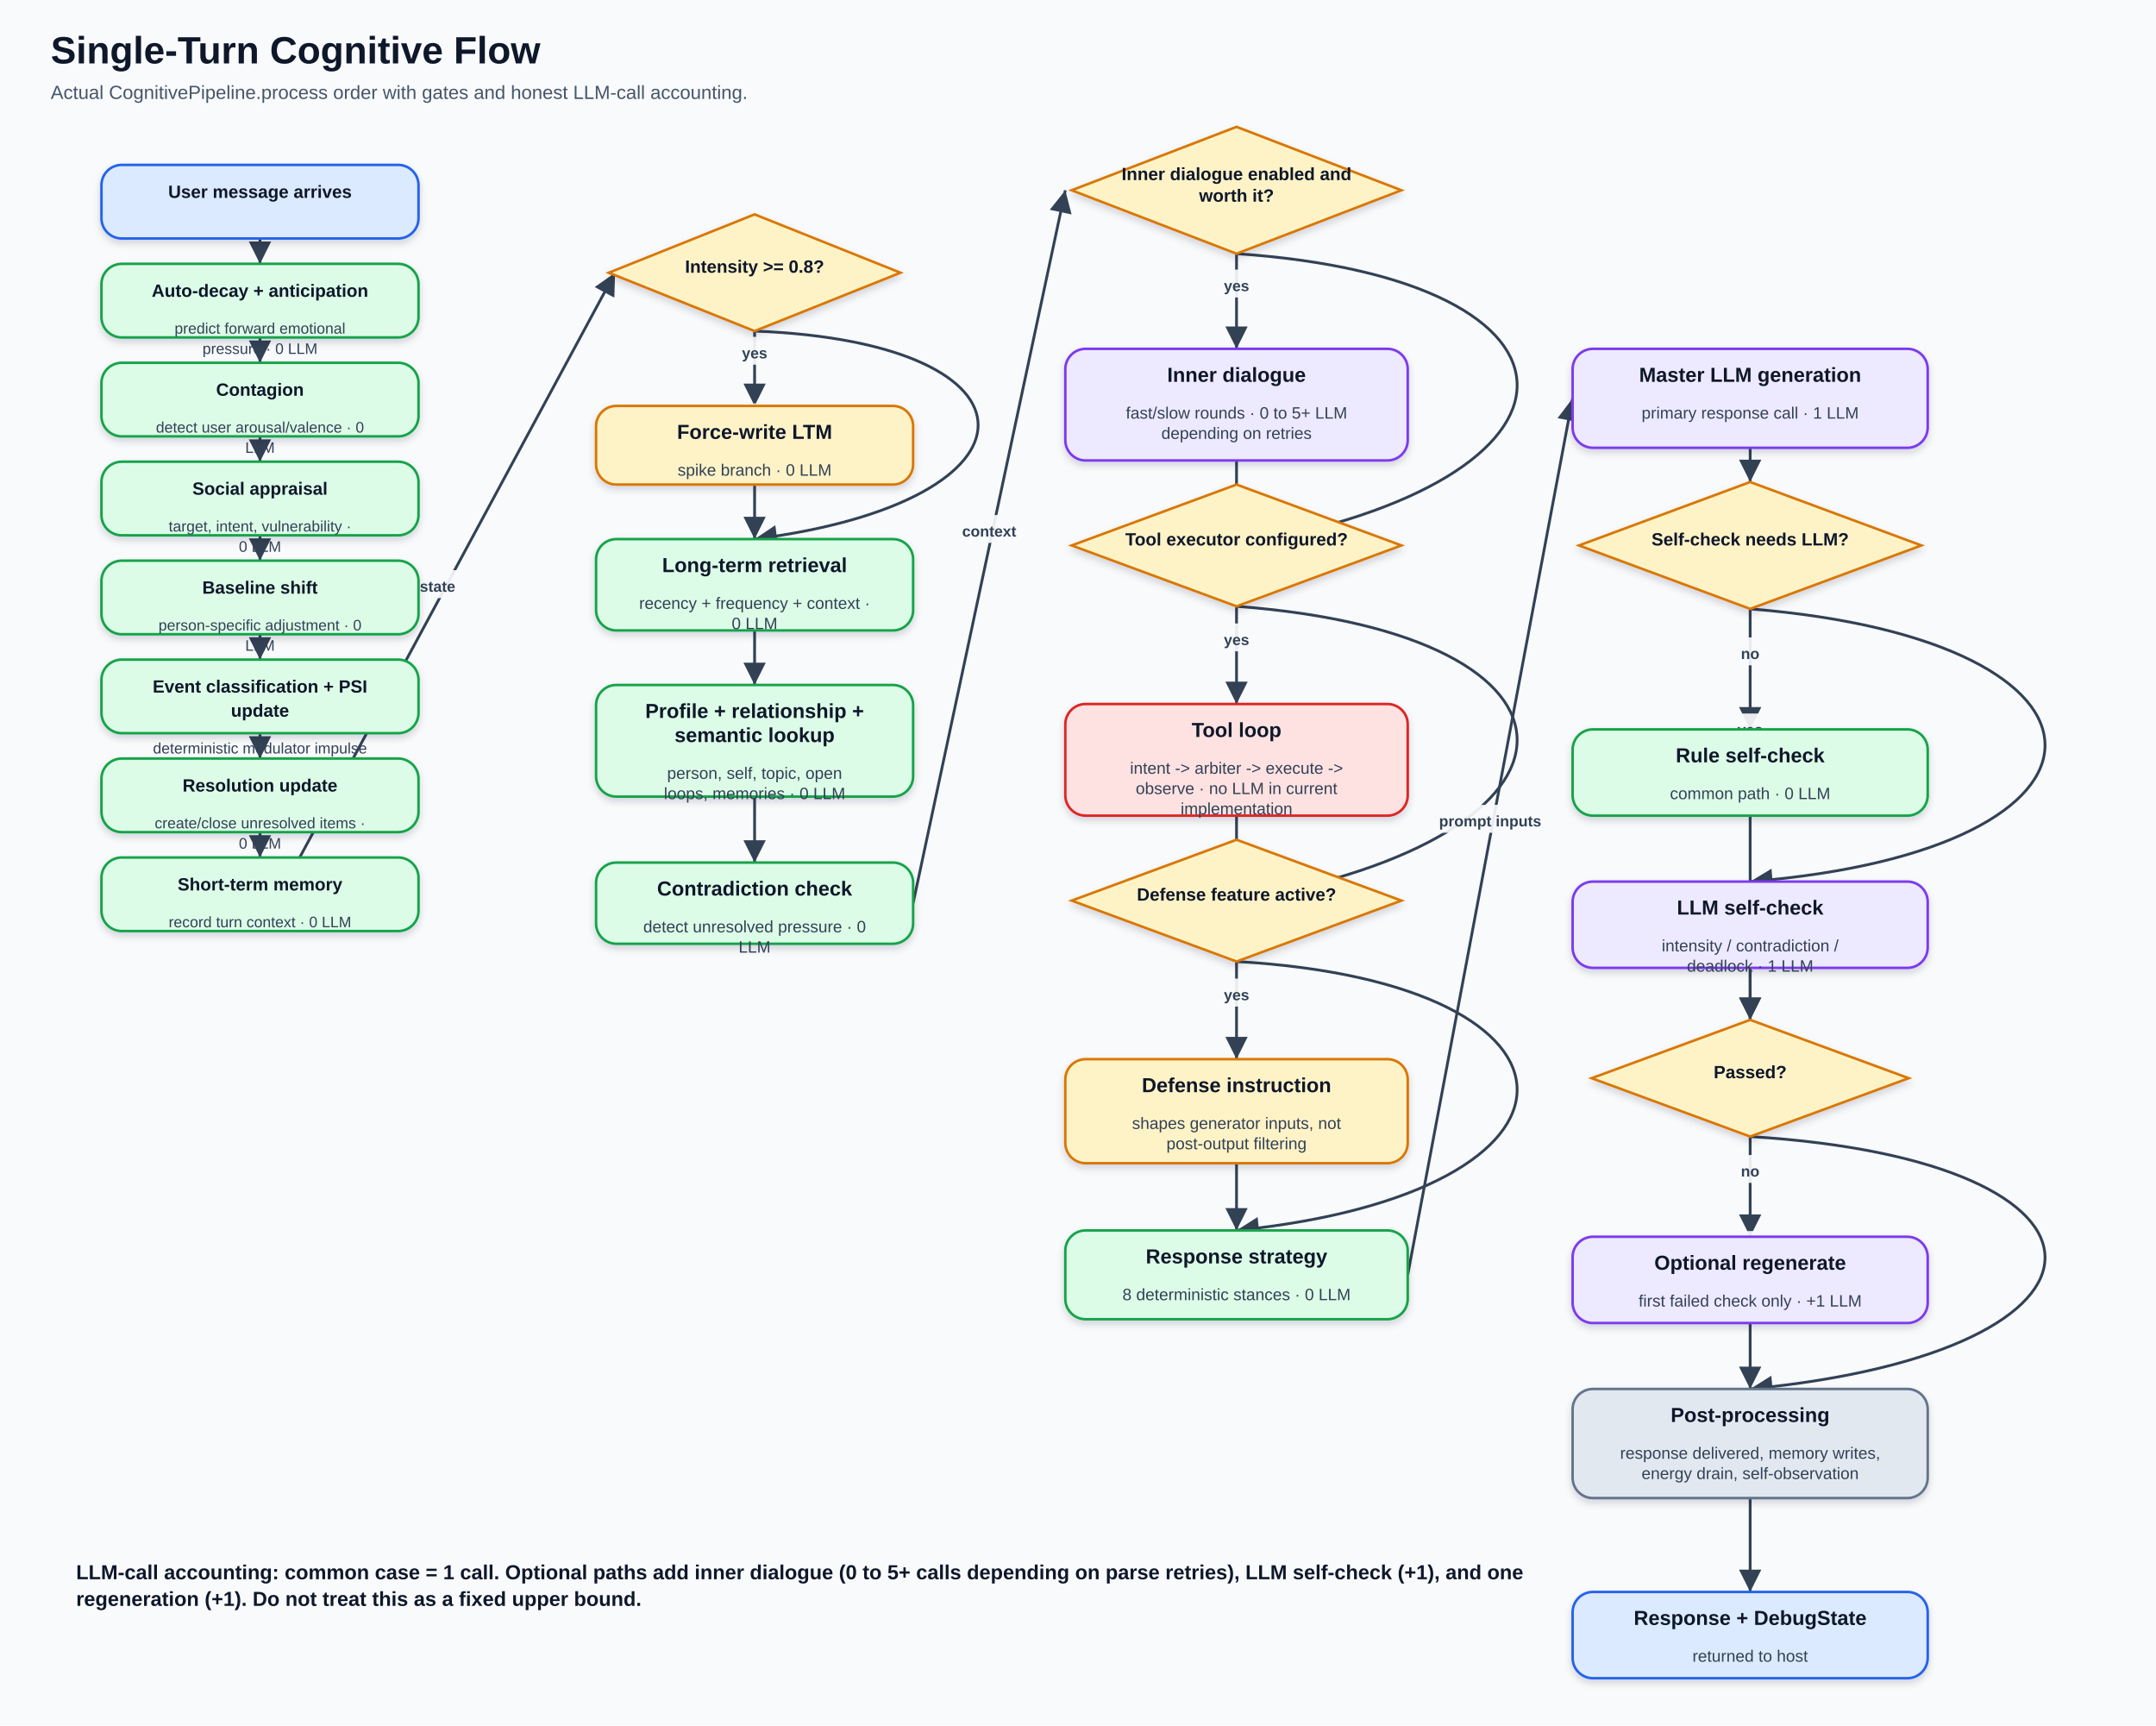
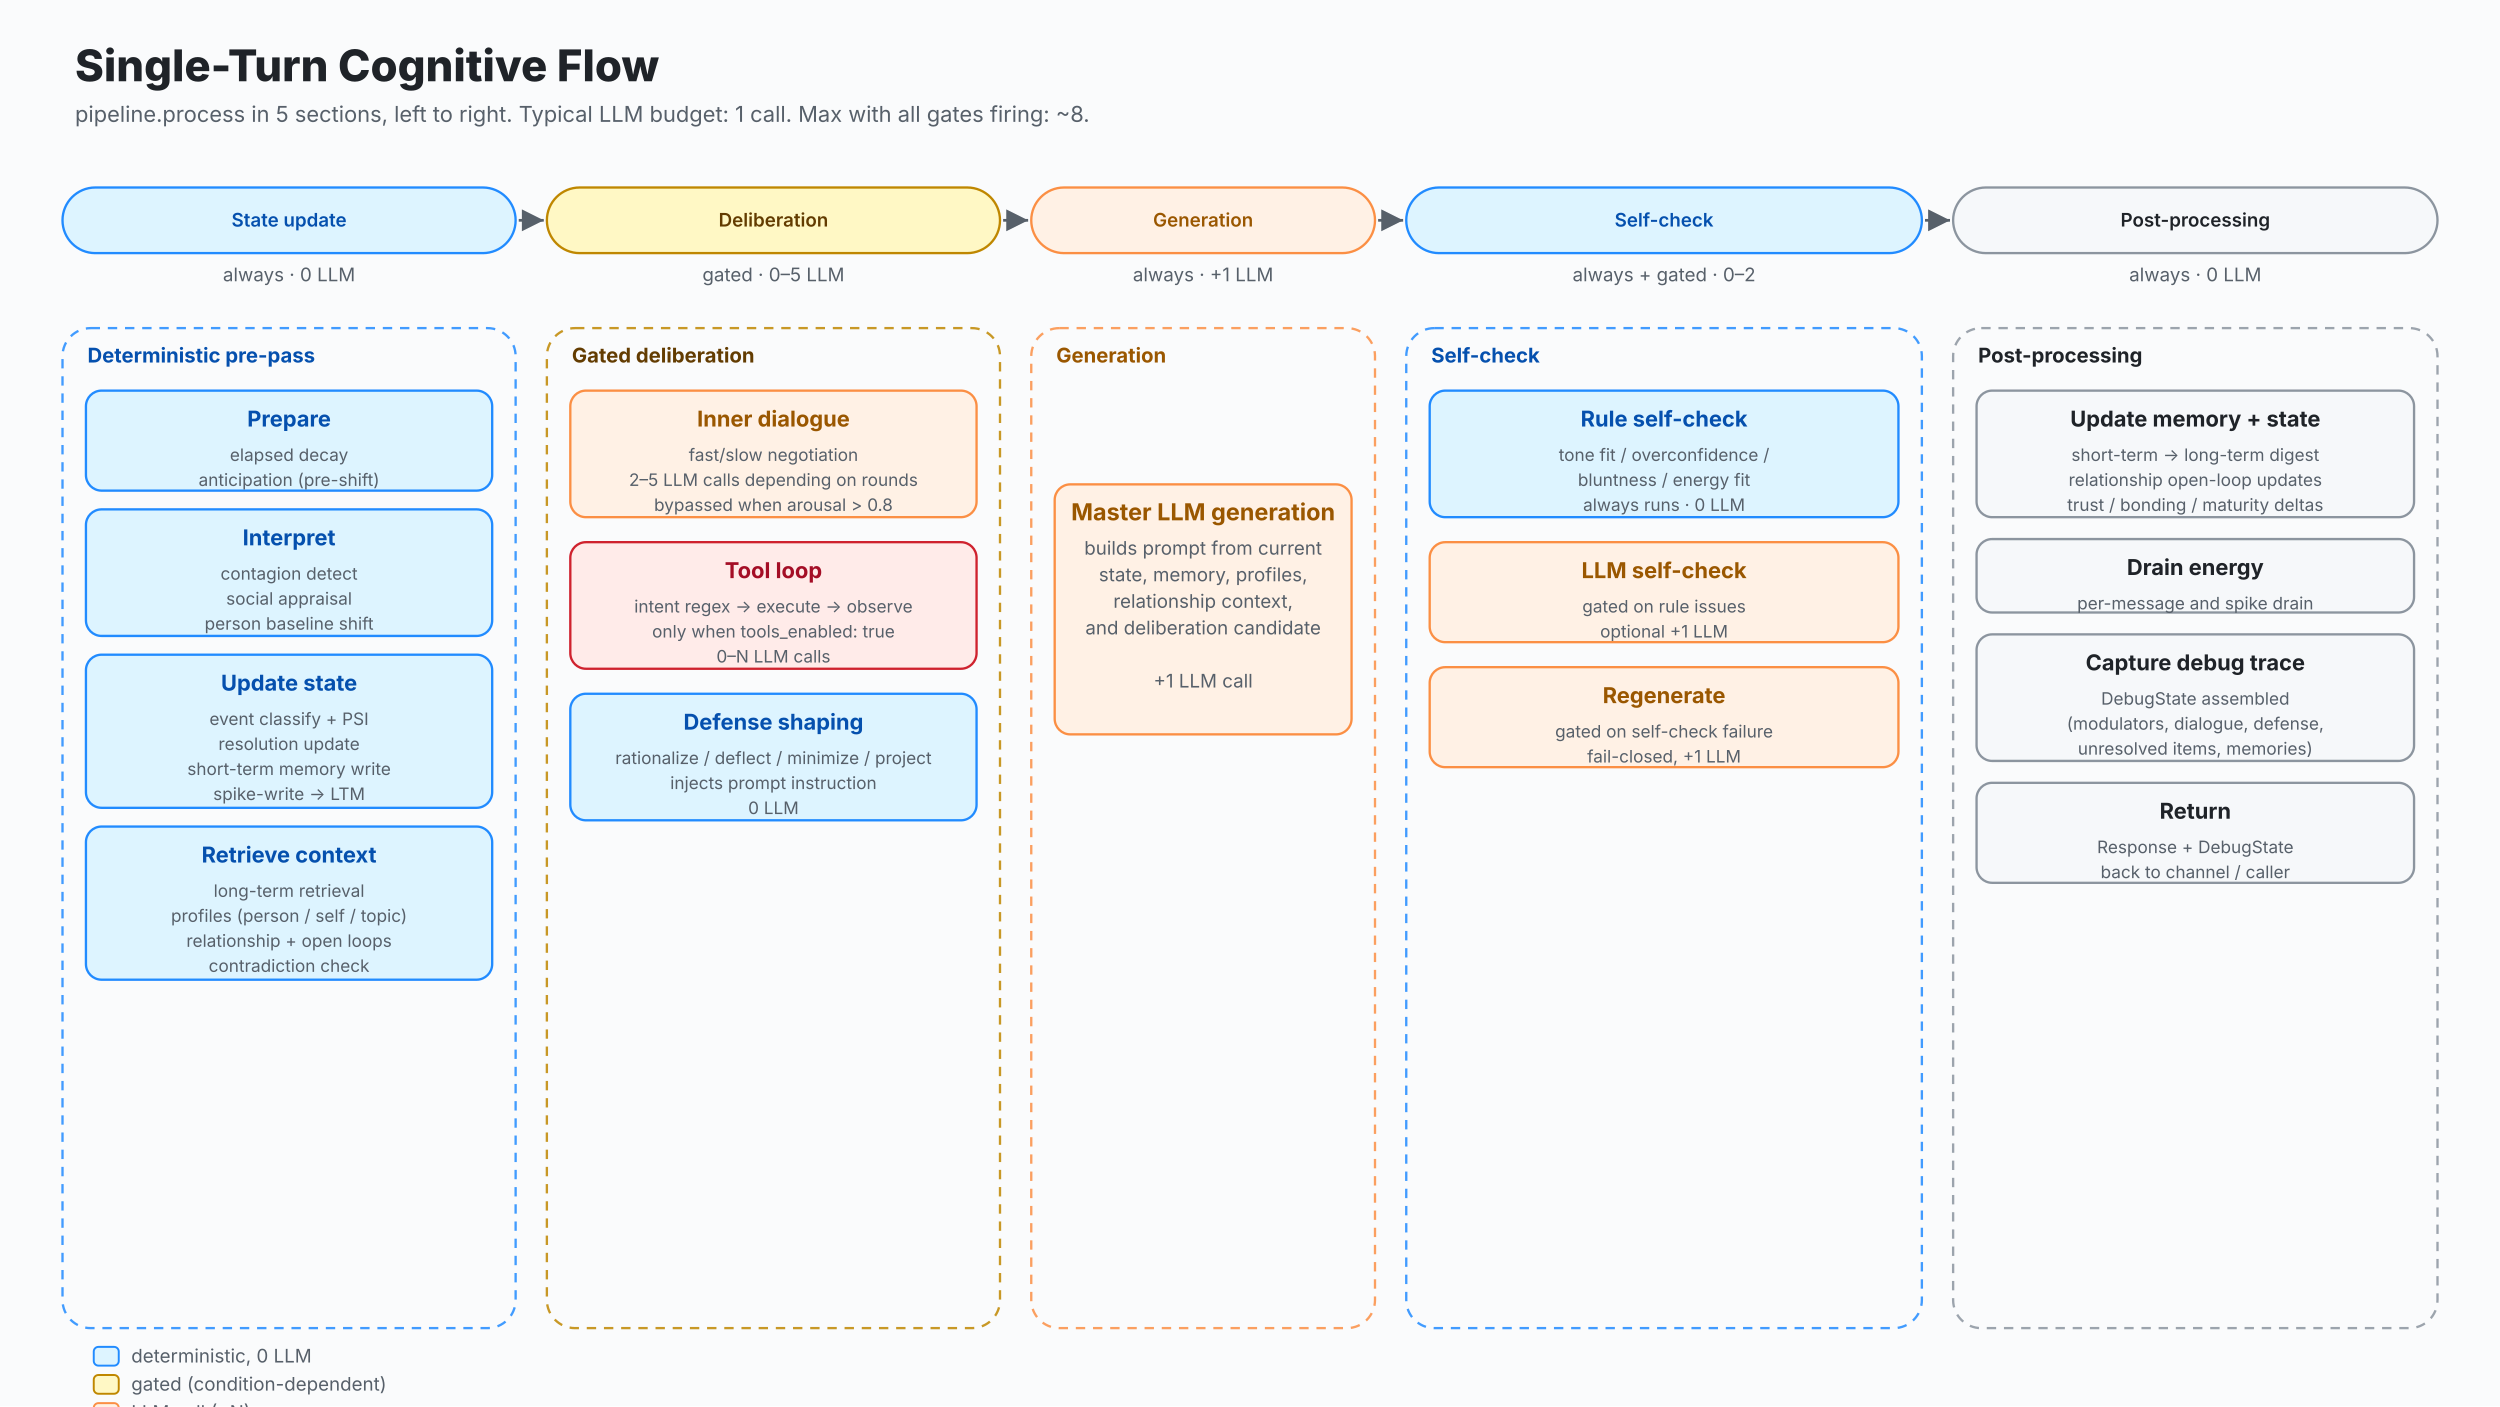
- <svg xmlns="http://www.w3.org/2000/svg" width="1700" height="1360" viewBox="0 0 1700 1360" role="img" aria-labelledby="title desc">
+ <svg xmlns="http://www.w3.org/2000/svg" width="1600" height="900" viewBox="0 0 1600 900" role="img" aria-labelledby="title desc">
  <defs>
-     <marker id="arrow" markerWidth="12" markerHeight="12" refX="10" refY="6" orient="auto" markerUnits="strokeWidth">
-       <path d="M2,2 L10,6 L2,10 Z" fill="#334155" />
+     <marker id="arrowhead" markerWidth="10" markerHeight="10" refX="9" refY="5" orient="auto" markerUnits="strokeWidth">
+       <path d="M1,1 L9,5 L1,9 Z" fill="#57606a" />
    </marker>
-     <filter id="shadow" x="-10%" y="-10%" width="120%" height="130%">
-       <feDropShadow dx="0" dy="3" stdDeviation="3" flood-color="#0f172a" flood-opacity="0.16" />
-     </filter>
-     <style>
-     .title { font-family: 'Segoe UI', Arial, sans-serif; font-size: 30px; font-weight: 800; fill: #0f172a; }
-     .subtitle { font-family: 'Segoe UI', Arial, sans-serif; font-size: 15px; fill: #475569; }
-     .group-title { font-family: 'Segoe UI', Arial, sans-serif; font-size: 18px; font-weight: 800; fill: #0f172a; }
-     .box-title { font-family: 'Segoe UI', Arial, sans-serif; font-weight: 800; fill: #0f172a; }
-     .box-body { font-family: 'Segoe UI', Arial, sans-serif; fill: #334155; }
-     .edge-label { font-family: 'Segoe UI', Arial, sans-serif; font-size: 12px; font-weight: 700; fill: #334155; }
-     .plain { font-family: 'Segoe UI', Arial, sans-serif; }
-   </style>
  </defs>
-   <rect width="100%" height="100%" fill="#f8fafc" />
-   <text x="40" y="50" class="title">Single-Turn Cognitive Flow</text>
-   <text x="40" y="78" class="subtitle">Actual CognitivePipeline.process order with gates and honest LLM-call accounting.</text>
-   <path d="M205.0,188 L205.0,208" fill="none" stroke="#334155" stroke-width="2.2" marker-end="url(#arrow)" />
-   <path d="M205.0,266 L205.0,286" fill="none" stroke="#334155" stroke-width="2.2" marker-end="url(#arrow)" />
-   <path d="M205.0,344 L205.0,364" fill="none" stroke="#334155" stroke-width="2.2" marker-end="url(#arrow)" />
-   <path d="M205.0,422 L205.0,442" fill="none" stroke="#334155" stroke-width="2.2" marker-end="url(#arrow)" />
-   <path d="M205.0,500 L205.0,520" fill="none" stroke="#334155" stroke-width="2.2" marker-end="url(#arrow)" />
-   <path d="M205.0,578 L205.0,598" fill="none" stroke="#334155" stroke-width="2.2" marker-end="url(#arrow)" />
-   <path d="M205.0,656 L205.0,676" fill="none" stroke="#334155" stroke-width="2.2" marker-end="url(#arrow)" />
-   <path d="M205.0,734 L485,215" fill="none" stroke="#334155" stroke-width="2.2" marker-end="url(#arrow)" />
-   <rect x="265.0" y="449.5" width="160" height="22" rx="8" fill="#f8fafc" opacity="0.92" />
-   <text x="345.0" y="466.5" text-anchor="middle" class="edge-label">state</text>
-   <path d="M595,261 L595,320" fill="none" stroke="#334155" stroke-width="2.2" marker-end="url(#arrow)" />
-   <rect x="515.0" y="265.5" width="160" height="22" rx="8" fill="#f8fafc" opacity="0.92" />
-   <text x="595.0" y="282.5" text-anchor="middle" class="edge-label">yes</text>
-   <path d="M595,261 C830,270 830,395 595,425" fill="none" stroke="#334155" stroke-width="2.2" marker-end="url(#arrow)" />
-   <rect x="515.0" y="318.0" width="160" height="22" rx="8" fill="#f8fafc" opacity="0.92" />
-   <text x="595.0" y="335.0" text-anchor="middle" class="edge-label">no</text>
-   <path d="M595,382 L595,425" fill="none" stroke="#334155" stroke-width="2.2" marker-end="url(#arrow)" />
-   <path d="M595,497 L595,540" fill="none" stroke="#334155" stroke-width="2.2" marker-end="url(#arrow)" />
-   <path d="M595,628 L595,680" fill="none" stroke="#334155" stroke-width="2.2" marker-end="url(#arrow)" />
-   <path d="M720,712 L840,150" fill="none" stroke="#334155" stroke-width="2.2" marker-end="url(#arrow)" />
-   <rect x="700.0" y="406.0" width="160" height="22" rx="8" fill="#f8fafc" opacity="0.92" />
-   <text x="780.0" y="423.0" text-anchor="middle" class="edge-label">context</text>
-   <path d="M975,200 L975,275" fill="none" stroke="#334155" stroke-width="2.2" marker-end="url(#arrow)" />
-   <rect x="895.0" y="212.5" width="160" height="22" rx="8" fill="#f8fafc" opacity="0.92" />
-   <text x="975.0" y="229.5" text-anchor="middle" class="edge-label">yes</text>
-   <path d="M975,200 C1270,220 1270,380 975,430" fill="none" stroke="#334155" stroke-width="2.2" marker-end="url(#arrow)" />
-   <rect x="895.0" y="290.0" width="160" height="22" rx="8" fill="#f8fafc" opacity="0.92" />
-   <text x="975.0" y="307.0" text-anchor="middle" class="edge-label">no</text>
-   <path d="M975,363 L975,430" fill="none" stroke="#334155" stroke-width="2.2" marker-end="url(#arrow)" />
-   <path d="M975,478 L975,555" fill="none" stroke="#334155" stroke-width="2.2" marker-end="url(#arrow)" />
-   <rect x="895.0" y="491.5" width="160" height="22" rx="8" fill="#f8fafc" opacity="0.92" />
-   <text x="975.0" y="508.5" text-anchor="middle" class="edge-label">yes</text>
-   <path d="M975,478 C1270,500 1270,660 975,710" fill="none" stroke="#334155" stroke-width="2.2" marker-end="url(#arrow)" />
-   <rect x="895.0" y="569.0" width="160" height="22" rx="8" fill="#f8fafc" opacity="0.92" />
-   <text x="975.0" y="586.0" text-anchor="middle" class="edge-label">no</text>
-   <path d="M975,643 L975,710" fill="none" stroke="#334155" stroke-width="2.2" marker-end="url(#arrow)" />
-   <path d="M975,758 L975,835" fill="none" stroke="#334155" stroke-width="2.2" marker-end="url(#arrow)" />
-   <rect x="895.0" y="771.5" width="160" height="22" rx="8" fill="#f8fafc" opacity="0.92" />
-   <text x="975.0" y="788.5" text-anchor="middle" class="edge-label">yes</text>
-   <path d="M975,758 C1270,775 1270,940 975,970" fill="none" stroke="#334155" stroke-width="2.2" marker-end="url(#arrow)" />
-   <rect x="895.0" y="839.0" width="160" height="22" rx="8" fill="#f8fafc" opacity="0.92" />
-   <text x="975.0" y="856.0" text-anchor="middle" class="edge-label">no</text>
-   <path d="M975,917 L975,970" fill="none" stroke="#334155" stroke-width="2.2" marker-end="url(#arrow)" />
-   <path d="M1110,1005 L1240,314" fill="none" stroke="#334155" stroke-width="2.2" marker-end="url(#arrow)" />
-   <rect x="1095.0" y="634.5" width="160" height="22" rx="8" fill="#f8fafc" opacity="0.92" />
-   <text x="1175.0" y="651.5" text-anchor="middle" class="edge-label">prompt inputs</text>
-   <path d="M1380,353 L1380,380" fill="none" stroke="#334155" stroke-width="2.2" marker-end="url(#arrow)" />
-   <path d="M1380,480 L1380,575" fill="none" stroke="#334155" stroke-width="2.2" marker-end="url(#arrow)" />
-   <rect x="1300.0" y="502.5" width="160" height="22" rx="8" fill="#f8fafc" opacity="0.92" />
-   <text x="1380.0" y="519.5" text-anchor="middle" class="edge-label">no</text>
-   <path d="M1380,480 C1690,505 1690,670 1380,695" fill="none" stroke="#334155" stroke-width="2.2" marker-end="url(#arrow)" />
-   <rect x="1300.0" y="562.5" width="160" height="22" rx="8" fill="#f8fafc" opacity="0.92" />
-   <text x="1380.0" y="579.5" text-anchor="middle" class="edge-label">yes</text>
-   <path d="M1380,643 L1380,804" fill="none" stroke="#334155" stroke-width="2.2" marker-end="url(#arrow)" />
-   <path d="M1380,763 L1380,804" fill="none" stroke="#334155" stroke-width="2.2" marker-end="url(#arrow)" />
-   <path d="M1380,896 L1380,975" fill="none" stroke="#334155" stroke-width="2.2" marker-end="url(#arrow)" />
-   <rect x="1300.0" y="910.5" width="160" height="22" rx="8" fill="#f8fafc" opacity="0.92" />
-   <text x="1380.0" y="927.5" text-anchor="middle" class="edge-label">no</text>
-   <path d="M1380,896 C1690,915 1690,1065 1380,1095" fill="none" stroke="#334155" stroke-width="2.2" marker-end="url(#arrow)" />
-   <rect x="1300.0" y="970.5" width="160" height="22" rx="8" fill="#f8fafc" opacity="0.92" />
-   <text x="1380.0" y="987.5" text-anchor="middle" class="edge-label">yes</text>
-   <path d="M1380,1043 L1380,1095" fill="none" stroke="#334155" stroke-width="2.2" marker-end="url(#arrow)" />
-   <path d="M1380,1181 L1380,1255" fill="none" stroke="#334155" stroke-width="2.2" marker-end="url(#arrow)" />
-   <rect x="80" y="130" width="250" height="58" rx="16" fill="#dbeafe" stroke="#2563eb" stroke-width="2" filter="url(#shadow)" />
-   <text x="205.0" y="156" text-anchor="middle" class="box-title" style="font-size:14px">User message arrives</text>
-   <rect x="80" y="208" width="250" height="58" rx="16" fill="#dcfce7" stroke="#16a34a" stroke-width="2" filter="url(#shadow)" />
-   <text x="205.0" y="234" text-anchor="middle" class="box-title" style="font-size:14px">Auto-decay + anticipation</text>
-   <text x="205.0" y="263" text-anchor="middle" class="box-body" style="font-size:12px">predict forward emotional</text>
-   <text x="205.0" y="279" text-anchor="middle" class="box-body" style="font-size:12px">pressure · 0 LLM</text>
-   <rect x="80" y="286" width="250" height="58" rx="16" fill="#dcfce7" stroke="#16a34a" stroke-width="2" filter="url(#shadow)" />
-   <text x="205.0" y="312" text-anchor="middle" class="box-title" style="font-size:14px">Contagion</text>
-   <text x="205.0" y="341" text-anchor="middle" class="box-body" style="font-size:12px">detect user arousal/valence · 0</text>
-   <text x="205.0" y="357" text-anchor="middle" class="box-body" style="font-size:12px">LLM</text>
-   <rect x="80" y="364" width="250" height="58" rx="16" fill="#dcfce7" stroke="#16a34a" stroke-width="2" filter="url(#shadow)" />
-   <text x="205.0" y="390" text-anchor="middle" class="box-title" style="font-size:14px">Social appraisal</text>
-   <text x="205.0" y="419" text-anchor="middle" class="box-body" style="font-size:12px">target, intent, vulnerability ·</text>
-   <text x="205.0" y="435" text-anchor="middle" class="box-body" style="font-size:12px">0 LLM</text>
-   <rect x="80" y="442" width="250" height="58" rx="16" fill="#dcfce7" stroke="#16a34a" stroke-width="2" filter="url(#shadow)" />
-   <text x="205.0" y="468" text-anchor="middle" class="box-title" style="font-size:14px">Baseline shift</text>
-   <text x="205.0" y="497" text-anchor="middle" class="box-body" style="font-size:12px">person-specific adjustment · 0</text>
-   <text x="205.0" y="513" text-anchor="middle" class="box-body" style="font-size:12px">LLM</text>
-   <rect x="80" y="520" width="250" height="58" rx="16" fill="#dcfce7" stroke="#16a34a" stroke-width="2" filter="url(#shadow)" />
-   <text x="205.0" y="546" text-anchor="middle" class="box-title" style="font-size:14px">Event classification + PSI</text>
-   <text x="205.0" y="565" text-anchor="middle" class="box-title" style="font-size:14px">update</text>
-   <text x="205.0" y="594" text-anchor="middle" class="box-body" style="font-size:12px">deterministic modulator impulse</text>
-   <text x="205.0" y="610" text-anchor="middle" class="box-body" style="font-size:12px">· 0 LLM</text>
-   <rect x="80" y="598" width="250" height="58" rx="16" fill="#dcfce7" stroke="#16a34a" stroke-width="2" filter="url(#shadow)" />
-   <text x="205.0" y="624" text-anchor="middle" class="box-title" style="font-size:14px">Resolution update</text>
-   <text x="205.0" y="653" text-anchor="middle" class="box-body" style="font-size:12px">create/close unresolved items ·</text>
-   <text x="205.0" y="669" text-anchor="middle" class="box-body" style="font-size:12px">0 LLM</text>
-   <rect x="80" y="676" width="250" height="58" rx="16" fill="#dcfce7" stroke="#16a34a" stroke-width="2" filter="url(#shadow)" />
-   <text x="205.0" y="702" text-anchor="middle" class="box-title" style="font-size:14px">Short-term memory</text>
-   <text x="205.0" y="731" text-anchor="middle" class="box-body" style="font-size:12px">record turn context · 0 LLM</text>
-   <polygon points="595,169.0 710.0,215 595,261.0 480.0,215" fill="#fef3c7" stroke="#d97706" stroke-width="2" filter="url(#shadow)" />
-   <text x="595" y="215" text-anchor="middle" class="box-title" style="font-size:14px">Intensity &gt;= 0.8?</text>
-   <rect x="470" y="320" width="250" height="62" rx="16" fill="#fef3c7" stroke="#d97706" stroke-width="2" filter="url(#shadow)" />
-   <text x="595.0" y="346" text-anchor="middle" class="box-title" style="font-size:16px">Force-write LTM</text>
-   <text x="595.0" y="375" text-anchor="middle" class="box-body" style="font-size:13px">spike branch · 0 LLM</text>
-   <rect x="470" y="425" width="250" height="72" rx="16" fill="#dcfce7" stroke="#16a34a" stroke-width="2" filter="url(#shadow)" />
-   <text x="595.0" y="451" text-anchor="middle" class="box-title" style="font-size:16px">Long-term retrieval</text>
-   <text x="595.0" y="480" text-anchor="middle" class="box-body" style="font-size:13px">recency + frequency + context ·</text>
-   <text x="595.0" y="496" text-anchor="middle" class="box-body" style="font-size:13px">0 LLM</text>
-   <rect x="470" y="540" width="250" height="88" rx="16" fill="#dcfce7" stroke="#16a34a" stroke-width="2" filter="url(#shadow)" />
-   <text x="595.0" y="566" text-anchor="middle" class="box-title" style="font-size:16px">Profile + relationship +</text>
-   <text x="595.0" y="585" text-anchor="middle" class="box-title" style="font-size:16px">semantic lookup</text>
-   <text x="595.0" y="614" text-anchor="middle" class="box-body" style="font-size:13px">person, self, topic, open</text>
-   <text x="595.0" y="630" text-anchor="middle" class="box-body" style="font-size:13px">loops, memories · 0 LLM</text>
-   <rect x="470" y="680" width="250" height="64" rx="16" fill="#dcfce7" stroke="#16a34a" stroke-width="2" filter="url(#shadow)" />
-   <text x="595.0" y="706" text-anchor="middle" class="box-title" style="font-size:16px">Contradiction check</text>
-   <text x="595.0" y="735" text-anchor="middle" class="box-body" style="font-size:13px">detect unresolved pressure · 0</text>
-   <text x="595.0" y="751" text-anchor="middle" class="box-body" style="font-size:13px">LLM</text>
-   <polygon points="975,100.0 1105.0,150 975,200.0 845.0,150" fill="#fef3c7" stroke="#d97706" stroke-width="2" filter="url(#shadow)" />
-   <text x="975" y="142" text-anchor="middle" class="box-title" style="font-size:14px">Inner dialogue enabled and</text>
-   <text x="975" y="159" text-anchor="middle" class="box-title" style="font-size:14px">worth it?</text>
-   <rect x="840" y="275" width="270" height="88" rx="16" fill="#ede9fe" stroke="#7c3aed" stroke-width="2" filter="url(#shadow)" />
-   <text x="975.0" y="301" text-anchor="middle" class="box-title" style="font-size:16px">Inner dialogue</text>
-   <text x="975.0" y="330" text-anchor="middle" class="box-body" style="font-size:13px">fast/slow rounds · 0 to 5+ LLM</text>
-   <text x="975.0" y="346" text-anchor="middle" class="box-body" style="font-size:13px">depending on retries</text>
-   <polygon points="975,382.0 1105.0,430 975,478.0 845.0,430" fill="#fef3c7" stroke="#d97706" stroke-width="2" filter="url(#shadow)" />
-   <text x="975" y="430" text-anchor="middle" class="box-title" style="font-size:14px">Tool executor configured?</text>
-   <rect x="840" y="555" width="270" height="88" rx="16" fill="#fee2e2" stroke="#dc2626" stroke-width="2" filter="url(#shadow)" />
-   <text x="975.0" y="581" text-anchor="middle" class="box-title" style="font-size:16px">Tool loop</text>
-   <text x="975.0" y="610" text-anchor="middle" class="box-body" style="font-size:13px">intent -&gt; arbiter -&gt; execute -&gt;</text>
-   <text x="975.0" y="626" text-anchor="middle" class="box-body" style="font-size:13px">observe · no LLM in current</text>
-   <text x="975.0" y="642" text-anchor="middle" class="box-body" style="font-size:13px">implementation</text>
-   <polygon points="975,662.0 1105.0,710 975,758.0 845.0,710" fill="#fef3c7" stroke="#d97706" stroke-width="2" filter="url(#shadow)" />
-   <text x="975" y="710" text-anchor="middle" class="box-title" style="font-size:14px">Defense feature active?</text>
-   <rect x="840" y="835" width="270" height="82" rx="16" fill="#fef3c7" stroke="#d97706" stroke-width="2" filter="url(#shadow)" />
-   <text x="975.0" y="861" text-anchor="middle" class="box-title" style="font-size:16px">Defense instruction</text>
-   <text x="975.0" y="890" text-anchor="middle" class="box-body" style="font-size:13px">shapes generator inputs, not</text>
-   <text x="975.0" y="906" text-anchor="middle" class="box-body" style="font-size:13px">post-output filtering</text>
-   <rect x="840" y="970" width="270" height="70" rx="16" fill="#dcfce7" stroke="#16a34a" stroke-width="2" filter="url(#shadow)" />
-   <text x="975.0" y="996" text-anchor="middle" class="box-title" style="font-size:16px">Response strategy</text>
-   <text x="975.0" y="1025" text-anchor="middle" class="box-body" style="font-size:13px">8 deterministic stances · 0 LLM</text>
-   <rect x="1240" y="275" width="280" height="78" rx="16" fill="#ede9fe" stroke="#7c3aed" stroke-width="2" filter="url(#shadow)" />
-   <text x="1380.0" y="301" text-anchor="middle" class="box-title" style="font-size:16px">Master LLM generation</text>
-   <text x="1380.0" y="330" text-anchor="middle" class="box-body" style="font-size:13px">primary response call · 1 LLM</text>
-   <polygon points="1380,380.0 1515.0,430 1380,480.0 1245.0,430" fill="#fef3c7" stroke="#d97706" stroke-width="2" filter="url(#shadow)" />
-   <text x="1380" y="430" text-anchor="middle" class="box-title" style="font-size:14px">Self-check needs LLM?</text>
-   <rect x="1240" y="575" width="280" height="68" rx="16" fill="#dcfce7" stroke="#16a34a" stroke-width="2" filter="url(#shadow)" />
-   <text x="1380.0" y="601" text-anchor="middle" class="box-title" style="font-size:16px">Rule self-check</text>
-   <text x="1380.0" y="630" text-anchor="middle" class="box-body" style="font-size:13px">common path · 0 LLM</text>
-   <rect x="1240" y="695" width="280" height="68" rx="16" fill="#ede9fe" stroke="#7c3aed" stroke-width="2" filter="url(#shadow)" />
-   <text x="1380.0" y="721" text-anchor="middle" class="box-title" style="font-size:16px">LLM self-check</text>
-   <text x="1380.0" y="750" text-anchor="middle" class="box-body" style="font-size:13px">intensity / contradiction /</text>
-   <text x="1380.0" y="766" text-anchor="middle" class="box-body" style="font-size:13px">deadlock · 1 LLM</text>
-   <polygon points="1380,804.0 1505.0,850 1380,896.0 1255.0,850" fill="#fef3c7" stroke="#d97706" stroke-width="2" filter="url(#shadow)" />
-   <text x="1380" y="850" text-anchor="middle" class="box-title" style="font-size:14px">Passed?</text>
-   <rect x="1240" y="975" width="280" height="68" rx="16" fill="#ede9fe" stroke="#7c3aed" stroke-width="2" filter="url(#shadow)" />
-   <text x="1380.0" y="1001" text-anchor="middle" class="box-title" style="font-size:16px">Optional regenerate</text>
-   <text x="1380.0" y="1030" text-anchor="middle" class="box-body" style="font-size:13px">first failed check only · +1 LLM</text>
-   <rect x="1240" y="1095" width="280" height="86" rx="16" fill="#e2e8f0" stroke="#64748b" stroke-width="2" filter="url(#shadow)" />
-   <text x="1380.0" y="1121" text-anchor="middle" class="box-title" style="font-size:16px">Post-processing</text>
-   <text x="1380.0" y="1150" text-anchor="middle" class="box-body" style="font-size:13px">response delivered, memory writes,</text>
-   <text x="1380.0" y="1166" text-anchor="middle" class="box-body" style="font-size:13px">energy drain, self-observation</text>
-   <rect x="1240" y="1255" width="280" height="68" rx="16" fill="#dbeafe" stroke="#2563eb" stroke-width="2" filter="url(#shadow)" />
-   <text x="1380.0" y="1281" text-anchor="middle" class="box-title" style="font-size:16px">Response + DebugState</text>
-   <text x="1380.0" y="1310" text-anchor="middle" class="box-body" style="font-size:13px">returned to host</text>
-   <text x="60" y="1245" text-anchor="start" fill="#0f172a" font-size="16" font-weight="700" class="plain">LLM-call accounting: common case = 1 call. Optional paths add inner dialogue (0 to 5+ calls depending on parse retries), LLM self-check (+1), and one</text>
-   <text x="60" y="1266" text-anchor="start" fill="#0f172a" font-size="16" font-weight="700" class="plain">regeneration (+1). Do not treat this as a fixed upper bound.</text>
+   <rect width="100%" height="100%" fill="#fafbfc" />
+   <text x="48" y="52" text-anchor="start" font-family="'Inter', 'Segoe UI', -apple-system, BlinkMacSystemFont, Arial, sans-serif" font-size="28" font-weight="800" fill="#1f2328">Single-Turn Cognitive Flow</text>
+   <text x="48" y="78" text-anchor="start" font-family="'Inter', 'Segoe UI', -apple-system, BlinkMacSystemFont, Arial, sans-serif" font-size="14" font-weight="400" fill="#57606a">pipeline.process in 5 sections, left to right. Typical LLM budget: 1 call. Max with all gates firing: ~8.</text>
+   <rect x="40" y="120" width="290" height="42" rx="21.0" fill="#ddf4ff" stroke="#218bff" stroke-width="1.5" />
+   <text x="185.0" y="145.0" text-anchor="middle" font-family="'Inter', 'Segoe UI', -apple-system, BlinkMacSystemFont, Arial, sans-serif" font-size="12" font-weight="600" fill="#0550ae">State update</text>
+   <text x="185.0" y="180" text-anchor="middle" font-family="'Inter', 'Segoe UI', -apple-system, BlinkMacSystemFont, Arial, sans-serif" font-size="12" font-weight="400" fill="#57606a">always · 0 LLM</text>
+   <rect x="350" y="120" width="290" height="42" rx="21.0" fill="#fff8c5" stroke="#bf8700" stroke-width="1.5" />
+   <text x="495.0" y="145.0" text-anchor="middle" font-family="'Inter', 'Segoe UI', -apple-system, BlinkMacSystemFont, Arial, sans-serif" font-size="12" font-weight="600" fill="#633c01">Deliberation</text>
+   <text x="495.0" y="180" text-anchor="middle" font-family="'Inter', 'Segoe UI', -apple-system, BlinkMacSystemFont, Arial, sans-serif" font-size="12" font-weight="400" fill="#57606a">gated · 0–5 LLM</text>
+   <rect x="660" y="120" width="220" height="42" rx="21.0" fill="#fff1e5" stroke="#fb8f44" stroke-width="1.5" />
+   <text x="770.0" y="145.0" text-anchor="middle" font-family="'Inter', 'Segoe UI', -apple-system, BlinkMacSystemFont, Arial, sans-serif" font-size="12" font-weight="600" fill="#9a5700">Generation</text>
+   <text x="770.0" y="180" text-anchor="middle" font-family="'Inter', 'Segoe UI', -apple-system, BlinkMacSystemFont, Arial, sans-serif" font-size="12" font-weight="400" fill="#57606a">always · +1 LLM</text>
+   <rect x="900" y="120" width="330" height="42" rx="21.0" fill="#ddf4ff" stroke="#218bff" stroke-width="1.5" />
+   <text x="1065.0" y="145.0" text-anchor="middle" font-family="'Inter', 'Segoe UI', -apple-system, BlinkMacSystemFont, Arial, sans-serif" font-size="12" font-weight="600" fill="#0550ae">Self-check</text>
+   <text x="1065.0" y="180" text-anchor="middle" font-family="'Inter', 'Segoe UI', -apple-system, BlinkMacSystemFont, Arial, sans-serif" font-size="12" font-weight="400" fill="#57606a">always + gated · 0–2</text>
+   <rect x="1250" y="120" width="310" height="42" rx="21.0" fill="#f6f8fa" stroke="#8c959f" stroke-width="1.5" />
+   <text x="1405.0" y="145.0" text-anchor="middle" font-family="'Inter', 'Segoe UI', -apple-system, BlinkMacSystemFont, Arial, sans-serif" font-size="12" font-weight="600" fill="#1f2328">Post-processing</text>
+   <text x="1405.0" y="180" text-anchor="middle" font-family="'Inter', 'Segoe UI', -apple-system, BlinkMacSystemFont, Arial, sans-serif" font-size="12" font-weight="400" fill="#57606a">always · 0 LLM</text>
+   <path d="M332,141 L348,141" fill="none" stroke="#57606a" stroke-width="1.75" marker-end="url(#arrowhead)" />
+   <path d="M642,141 L658,141" fill="none" stroke="#57606a" stroke-width="1.75" marker-end="url(#arrowhead)" />
+   <path d="M882,141 L898,141" fill="none" stroke="#57606a" stroke-width="1.75" marker-end="url(#arrowhead)" />
+   <path d="M1232,141 L1248,141" fill="none" stroke="#57606a" stroke-width="1.75" marker-end="url(#arrowhead)" />
+   <rect x="40" y="210" width="290" height="640" rx="18" fill="none" stroke="#218bff" stroke-width="1.5" stroke-dasharray="6 5" opacity="0.85" />
+   <text x="56" y="232" text-anchor="start" font-family="'Inter', 'Segoe UI', -apple-system, BlinkMacSystemFont, Arial, sans-serif" font-size="13" font-weight="700" fill="#0550ae">Deterministic pre-pass</text>
+   <rect x="55" y="250" width="260" height="64" rx="10" fill="#ddf4ff" stroke="#218bff" stroke-width="1.5" />
+   <text x="185.0" y="273" text-anchor="middle" font-family="'Inter', 'Segoe UI', -apple-system, BlinkMacSystemFont, Arial, sans-serif" font-size="14" font-weight="700" fill="#0550ae">Prepare</text>
+   <text x="185.0" y="295" text-anchor="middle" font-family="'Inter', 'Segoe UI', -apple-system, BlinkMacSystemFont, Arial, sans-serif" font-size="11" font-weight="400" fill="#57606a">elapsed decay</text>
+   <text x="185.0" y="311" text-anchor="middle" font-family="'Inter', 'Segoe UI', -apple-system, BlinkMacSystemFont, Arial, sans-serif" font-size="11" font-weight="400" fill="#57606a">anticipation (pre-shift)</text>
+   <rect x="55" y="326" width="260" height="81" rx="10" fill="#ddf4ff" stroke="#218bff" stroke-width="1.5" />
+   <text x="185.0" y="349" text-anchor="middle" font-family="'Inter', 'Segoe UI', -apple-system, BlinkMacSystemFont, Arial, sans-serif" font-size="14" font-weight="700" fill="#0550ae">Interpret</text>
+   <text x="185.0" y="371" text-anchor="middle" font-family="'Inter', 'Segoe UI', -apple-system, BlinkMacSystemFont, Arial, sans-serif" font-size="11" font-weight="400" fill="#57606a">contagion detect</text>
+   <text x="185.0" y="387" text-anchor="middle" font-family="'Inter', 'Segoe UI', -apple-system, BlinkMacSystemFont, Arial, sans-serif" font-size="11" font-weight="400" fill="#57606a">social appraisal</text>
+   <text x="185.0" y="403" text-anchor="middle" font-family="'Inter', 'Segoe UI', -apple-system, BlinkMacSystemFont, Arial, sans-serif" font-size="11" font-weight="400" fill="#57606a">person baseline shift</text>
+   <rect x="55" y="419" width="260" height="98" rx="10" fill="#ddf4ff" stroke="#218bff" stroke-width="1.5" />
+   <text x="185.0" y="442" text-anchor="middle" font-family="'Inter', 'Segoe UI', -apple-system, BlinkMacSystemFont, Arial, sans-serif" font-size="14" font-weight="700" fill="#0550ae">Update state</text>
+   <text x="185.0" y="464" text-anchor="middle" font-family="'Inter', 'Segoe UI', -apple-system, BlinkMacSystemFont, Arial, sans-serif" font-size="11" font-weight="400" fill="#57606a">event classify + PSI</text>
+   <text x="185.0" y="480" text-anchor="middle" font-family="'Inter', 'Segoe UI', -apple-system, BlinkMacSystemFont, Arial, sans-serif" font-size="11" font-weight="400" fill="#57606a">resolution update</text>
+   <text x="185.0" y="496" text-anchor="middle" font-family="'Inter', 'Segoe UI', -apple-system, BlinkMacSystemFont, Arial, sans-serif" font-size="11" font-weight="400" fill="#57606a">short-term memory write</text>
+   <text x="185.0" y="512" text-anchor="middle" font-family="'Inter', 'Segoe UI', -apple-system, BlinkMacSystemFont, Arial, sans-serif" font-size="11" font-weight="400" fill="#57606a">spike-write → LTM</text>
+   <rect x="55" y="529" width="260" height="98" rx="10" fill="#ddf4ff" stroke="#218bff" stroke-width="1.5" />
+   <text x="185.0" y="552" text-anchor="middle" font-family="'Inter', 'Segoe UI', -apple-system, BlinkMacSystemFont, Arial, sans-serif" font-size="14" font-weight="700" fill="#0550ae">Retrieve context</text>
+   <text x="185.0" y="574" text-anchor="middle" font-family="'Inter', 'Segoe UI', -apple-system, BlinkMacSystemFont, Arial, sans-serif" font-size="11" font-weight="400" fill="#57606a">long-term retrieval</text>
+   <text x="185.0" y="590" text-anchor="middle" font-family="'Inter', 'Segoe UI', -apple-system, BlinkMacSystemFont, Arial, sans-serif" font-size="11" font-weight="400" fill="#57606a">profiles (person / self / topic)</text>
+   <text x="185.0" y="606" text-anchor="middle" font-family="'Inter', 'Segoe UI', -apple-system, BlinkMacSystemFont, Arial, sans-serif" font-size="11" font-weight="400" fill="#57606a">relationship + open loops</text>
+   <text x="185.0" y="622" text-anchor="middle" font-family="'Inter', 'Segoe UI', -apple-system, BlinkMacSystemFont, Arial, sans-serif" font-size="11" font-weight="400" fill="#57606a">contradiction check</text>
+   <rect x="350" y="210" width="290" height="640" rx="18" fill="none" stroke="#bf8700" stroke-width="1.5" stroke-dasharray="6 5" opacity="0.85" />
+   <text x="366" y="232" text-anchor="start" font-family="'Inter', 'Segoe UI', -apple-system, BlinkMacSystemFont, Arial, sans-serif" font-size="13" font-weight="700" fill="#633c01">Gated deliberation</text>
+   <rect x="365" y="250" width="260" height="81" rx="10" fill="#fff1e5" stroke="#fb8f44" stroke-width="1.5" />
+   <text x="495.0" y="273" text-anchor="middle" font-family="'Inter', 'Segoe UI', -apple-system, BlinkMacSystemFont, Arial, sans-serif" font-size="14" font-weight="700" fill="#9a5700">Inner dialogue</text>
+   <text x="495.0" y="295" text-anchor="middle" font-family="'Inter', 'Segoe UI', -apple-system, BlinkMacSystemFont, Arial, sans-serif" font-size="11" font-weight="400" fill="#57606a">fast/slow negotiation</text>
+   <text x="495.0" y="311" text-anchor="middle" font-family="'Inter', 'Segoe UI', -apple-system, BlinkMacSystemFont, Arial, sans-serif" font-size="11" font-weight="400" fill="#57606a">2–5 LLM calls depending on rounds</text>
+   <text x="495.0" y="327" text-anchor="middle" font-family="'Inter', 'Segoe UI', -apple-system, BlinkMacSystemFont, Arial, sans-serif" font-size="11" font-weight="400" fill="#57606a">bypassed when arousal &gt; 0.8</text>
+   <rect x="365" y="347" width="260" height="81" rx="10" fill="#ffebe9" stroke="#cf222e" stroke-width="1.5" />
+   <text x="495.0" y="370" text-anchor="middle" font-family="'Inter', 'Segoe UI', -apple-system, BlinkMacSystemFont, Arial, sans-serif" font-size="14" font-weight="700" fill="#a40e26">Tool loop</text>
+   <text x="495.0" y="392" text-anchor="middle" font-family="'Inter', 'Segoe UI', -apple-system, BlinkMacSystemFont, Arial, sans-serif" font-size="11" font-weight="400" fill="#57606a">intent regex → execute → observe</text>
+   <text x="495.0" y="408" text-anchor="middle" font-family="'Inter', 'Segoe UI', -apple-system, BlinkMacSystemFont, Arial, sans-serif" font-size="11" font-weight="400" fill="#57606a">only when tools_enabled: true</text>
+   <text x="495.0" y="424" text-anchor="middle" font-family="'Inter', 'Segoe UI', -apple-system, BlinkMacSystemFont, Arial, sans-serif" font-size="11" font-weight="400" fill="#57606a">0–N LLM calls</text>
+   <rect x="365" y="444" width="260" height="81" rx="10" fill="#ddf4ff" stroke="#218bff" stroke-width="1.5" />
+   <text x="495.0" y="467" text-anchor="middle" font-family="'Inter', 'Segoe UI', -apple-system, BlinkMacSystemFont, Arial, sans-serif" font-size="14" font-weight="700" fill="#0550ae">Defense shaping</text>
+   <text x="495.0" y="489" text-anchor="middle" font-family="'Inter', 'Segoe UI', -apple-system, BlinkMacSystemFont, Arial, sans-serif" font-size="11" font-weight="400" fill="#57606a">rationalize / deflect / minimize / project</text>
+   <text x="495.0" y="505" text-anchor="middle" font-family="'Inter', 'Segoe UI', -apple-system, BlinkMacSystemFont, Arial, sans-serif" font-size="11" font-weight="400" fill="#57606a">injects prompt instruction</text>
+   <text x="495.0" y="521" text-anchor="middle" font-family="'Inter', 'Segoe UI', -apple-system, BlinkMacSystemFont, Arial, sans-serif" font-size="11" font-weight="400" fill="#57606a">0 LLM</text>
+   <rect x="660" y="210" width="220" height="640" rx="18" fill="none" stroke="#fb8f44" stroke-width="1.5" stroke-dasharray="6 5" opacity="0.85" />
+   <text x="676" y="232" text-anchor="start" font-family="'Inter', 'Segoe UI', -apple-system, BlinkMacSystemFont, Arial, sans-serif" font-size="13" font-weight="700" fill="#9a5700">Generation</text>
+   <rect x="675" y="310" width="190" height="160" rx="10" fill="#fff1e5" stroke="#fb8f44" stroke-width="1.5" />
+   <text x="770.0" y="333" text-anchor="middle" font-family="'Inter', 'Segoe UI', -apple-system, BlinkMacSystemFont, Arial, sans-serif" font-size="15" font-weight="700" fill="#9a5700">Master LLM generation</text>
+   <text x="770.0" y="355" text-anchor="middle" font-family="'Inter', 'Segoe UI', -apple-system, BlinkMacSystemFont, Arial, sans-serif" font-size="12" font-weight="400" fill="#57606a">builds prompt from current</text>
+   <text x="770.0" y="372" text-anchor="middle" font-family="'Inter', 'Segoe UI', -apple-system, BlinkMacSystemFont, Arial, sans-serif" font-size="12" font-weight="400" fill="#57606a">state, memory, profiles,</text>
+   <text x="770.0" y="389" text-anchor="middle" font-family="'Inter', 'Segoe UI', -apple-system, BlinkMacSystemFont, Arial, sans-serif" font-size="12" font-weight="400" fill="#57606a">relationship context,</text>
+   <text x="770.0" y="406" text-anchor="middle" font-family="'Inter', 'Segoe UI', -apple-system, BlinkMacSystemFont, Arial, sans-serif" font-size="12" font-weight="400" fill="#57606a">and deliberation candidate</text>
+   <text x="770.0" y="423" text-anchor="middle" font-family="'Inter', 'Segoe UI', -apple-system, BlinkMacSystemFont, Arial, sans-serif" font-size="12" font-weight="400" fill="#57606a" />
+   <text x="770.0" y="440" text-anchor="middle" font-family="'Inter', 'Segoe UI', -apple-system, BlinkMacSystemFont, Arial, sans-serif" font-size="12" font-weight="400" fill="#57606a">+1 LLM call</text>
+   <rect x="900" y="210" width="330" height="640" rx="18" fill="none" stroke="#218bff" stroke-width="1.5" stroke-dasharray="6 5" opacity="0.85" />
+   <text x="916" y="232" text-anchor="start" font-family="'Inter', 'Segoe UI', -apple-system, BlinkMacSystemFont, Arial, sans-serif" font-size="13" font-weight="700" fill="#0550ae">Self-check</text>
+   <rect x="915" y="250" width="300" height="81" rx="10" fill="#ddf4ff" stroke="#218bff" stroke-width="1.5" />
+   <text x="1065.0" y="273" text-anchor="middle" font-family="'Inter', 'Segoe UI', -apple-system, BlinkMacSystemFont, Arial, sans-serif" font-size="14" font-weight="700" fill="#0550ae">Rule self-check</text>
+   <text x="1065.0" y="295" text-anchor="middle" font-family="'Inter', 'Segoe UI', -apple-system, BlinkMacSystemFont, Arial, sans-serif" font-size="11" font-weight="400" fill="#57606a">tone fit / overconfidence /</text>
+   <text x="1065.0" y="311" text-anchor="middle" font-family="'Inter', 'Segoe UI', -apple-system, BlinkMacSystemFont, Arial, sans-serif" font-size="11" font-weight="400" fill="#57606a">bluntness / energy fit</text>
+   <text x="1065.0" y="327" text-anchor="middle" font-family="'Inter', 'Segoe UI', -apple-system, BlinkMacSystemFont, Arial, sans-serif" font-size="11" font-weight="400" fill="#57606a">always runs · 0 LLM</text>
+   <rect x="915" y="347" width="300" height="64" rx="10" fill="#fff1e5" stroke="#fb8f44" stroke-width="1.5" />
+   <text x="1065.0" y="370" text-anchor="middle" font-family="'Inter', 'Segoe UI', -apple-system, BlinkMacSystemFont, Arial, sans-serif" font-size="14" font-weight="700" fill="#9a5700">LLM self-check</text>
+   <text x="1065.0" y="392" text-anchor="middle" font-family="'Inter', 'Segoe UI', -apple-system, BlinkMacSystemFont, Arial, sans-serif" font-size="11" font-weight="400" fill="#57606a">gated on rule issues</text>
+   <text x="1065.0" y="408" text-anchor="middle" font-family="'Inter', 'Segoe UI', -apple-system, BlinkMacSystemFont, Arial, sans-serif" font-size="11" font-weight="400" fill="#57606a">optional +1 LLM</text>
+   <rect x="915" y="427" width="300" height="64" rx="10" fill="#fff1e5" stroke="#fb8f44" stroke-width="1.5" />
+   <text x="1065.0" y="450" text-anchor="middle" font-family="'Inter', 'Segoe UI', -apple-system, BlinkMacSystemFont, Arial, sans-serif" font-size="14" font-weight="700" fill="#9a5700">Regenerate</text>
+   <text x="1065.0" y="472" text-anchor="middle" font-family="'Inter', 'Segoe UI', -apple-system, BlinkMacSystemFont, Arial, sans-serif" font-size="11" font-weight="400" fill="#57606a">gated on self-check failure</text>
+   <text x="1065.0" y="488" text-anchor="middle" font-family="'Inter', 'Segoe UI', -apple-system, BlinkMacSystemFont, Arial, sans-serif" font-size="11" font-weight="400" fill="#57606a">fail-closed, +1 LLM</text>
+   <rect x="1250" y="210" width="310" height="640" rx="18" fill="none" stroke="#8c959f" stroke-width="1.5" stroke-dasharray="6 5" opacity="0.85" />
+   <text x="1266" y="232" text-anchor="start" font-family="'Inter', 'Segoe UI', -apple-system, BlinkMacSystemFont, Arial, sans-serif" font-size="13" font-weight="700" fill="#1f2328">Post-processing</text>
+   <rect x="1265" y="250" width="280" height="81" rx="10" fill="#f6f8fa" stroke="#8c959f" stroke-width="1.5" />
+   <text x="1405.0" y="273" text-anchor="middle" font-family="'Inter', 'Segoe UI', -apple-system, BlinkMacSystemFont, Arial, sans-serif" font-size="14" font-weight="700" fill="#1f2328">Update memory + state</text>
+   <text x="1405.0" y="295" text-anchor="middle" font-family="'Inter', 'Segoe UI', -apple-system, BlinkMacSystemFont, Arial, sans-serif" font-size="11" font-weight="400" fill="#57606a">short-term → long-term digest</text>
+   <text x="1405.0" y="311" text-anchor="middle" font-family="'Inter', 'Segoe UI', -apple-system, BlinkMacSystemFont, Arial, sans-serif" font-size="11" font-weight="400" fill="#57606a">relationship open-loop updates</text>
+   <text x="1405.0" y="327" text-anchor="middle" font-family="'Inter', 'Segoe UI', -apple-system, BlinkMacSystemFont, Arial, sans-serif" font-size="11" font-weight="400" fill="#57606a">trust / bonding / maturity deltas</text>
+   <rect x="1265" y="345" width="280" height="47" rx="10" fill="#f6f8fa" stroke="#8c959f" stroke-width="1.5" />
+   <text x="1405.0" y="368" text-anchor="middle" font-family="'Inter', 'Segoe UI', -apple-system, BlinkMacSystemFont, Arial, sans-serif" font-size="14" font-weight="700" fill="#1f2328">Drain energy</text>
+   <text x="1405.0" y="390" text-anchor="middle" font-family="'Inter', 'Segoe UI', -apple-system, BlinkMacSystemFont, Arial, sans-serif" font-size="11" font-weight="400" fill="#57606a">per-message and spike drain</text>
+   <rect x="1265" y="406" width="280" height="81" rx="10" fill="#f6f8fa" stroke="#8c959f" stroke-width="1.5" />
+   <text x="1405.0" y="429" text-anchor="middle" font-family="'Inter', 'Segoe UI', -apple-system, BlinkMacSystemFont, Arial, sans-serif" font-size="14" font-weight="700" fill="#1f2328">Capture debug trace</text>
+   <text x="1405.0" y="451" text-anchor="middle" font-family="'Inter', 'Segoe UI', -apple-system, BlinkMacSystemFont, Arial, sans-serif" font-size="11" font-weight="400" fill="#57606a">DebugState assembled</text>
+   <text x="1405.0" y="467" text-anchor="middle" font-family="'Inter', 'Segoe UI', -apple-system, BlinkMacSystemFont, Arial, sans-serif" font-size="11" font-weight="400" fill="#57606a">(modulators, dialogue, defense,</text>
+   <text x="1405.0" y="483" text-anchor="middle" font-family="'Inter', 'Segoe UI', -apple-system, BlinkMacSystemFont, Arial, sans-serif" font-size="11" font-weight="400" fill="#57606a"> unresolved items, memories)</text>
+   <rect x="1265" y="501" width="280" height="64" rx="10" fill="#f6f8fa" stroke="#8c959f" stroke-width="1.5" />
+   <text x="1405.0" y="524" text-anchor="middle" font-family="'Inter', 'Segoe UI', -apple-system, BlinkMacSystemFont, Arial, sans-serif" font-size="14" font-weight="700" fill="#1f2328">Return</text>
+   <text x="1405.0" y="546" text-anchor="middle" font-family="'Inter', 'Segoe UI', -apple-system, BlinkMacSystemFont, Arial, sans-serif" font-size="11" font-weight="400" fill="#57606a">Response + DebugState</text>
+   <text x="1405.0" y="562" text-anchor="middle" font-family="'Inter', 'Segoe UI', -apple-system, BlinkMacSystemFont, Arial, sans-serif" font-size="11" font-weight="400" fill="#57606a">back to channel / caller</text>
+   <rect x="60" y="862" width="16" height="12" rx="3" fill="#ddf4ff" stroke="#218bff" stroke-width="1.25" />
+   <text x="84" y="872" text-anchor="start" font-family="'Inter', 'Segoe UI', -apple-system, BlinkMacSystemFont, Arial, sans-serif" font-size="12" font-weight="400" fill="#57606a">deterministic, 0 LLM</text>
+   <rect x="60" y="880" width="16" height="12" rx="3" fill="#fff8c5" stroke="#bf8700" stroke-width="1.25" />
+   <text x="84" y="890" text-anchor="start" font-family="'Inter', 'Segoe UI', -apple-system, BlinkMacSystemFont, Arial, sans-serif" font-size="12" font-weight="400" fill="#57606a">gated (condition-dependent)</text>
+   <rect x="60" y="898" width="16" height="12" rx="3" fill="#fff1e5" stroke="#fb8f44" stroke-width="1.25" />
+   <text x="84" y="908" text-anchor="start" font-family="'Inter', 'Segoe UI', -apple-system, BlinkMacSystemFont, Arial, sans-serif" font-size="12" font-weight="400" fill="#57606a">LLM call (+N)</text>
+   <rect x="60" y="916" width="16" height="12" rx="3" fill="#ffebe9" stroke="#cf222e" stroke-width="1.25" />
+   <text x="84" y="926" text-anchor="start" font-family="'Inter', 'Segoe UI', -apple-system, BlinkMacSystemFont, Arial, sans-serif" font-size="12" font-weight="400" fill="#57606a">side-effect path, gated by tools_enabled</text>
</svg>
